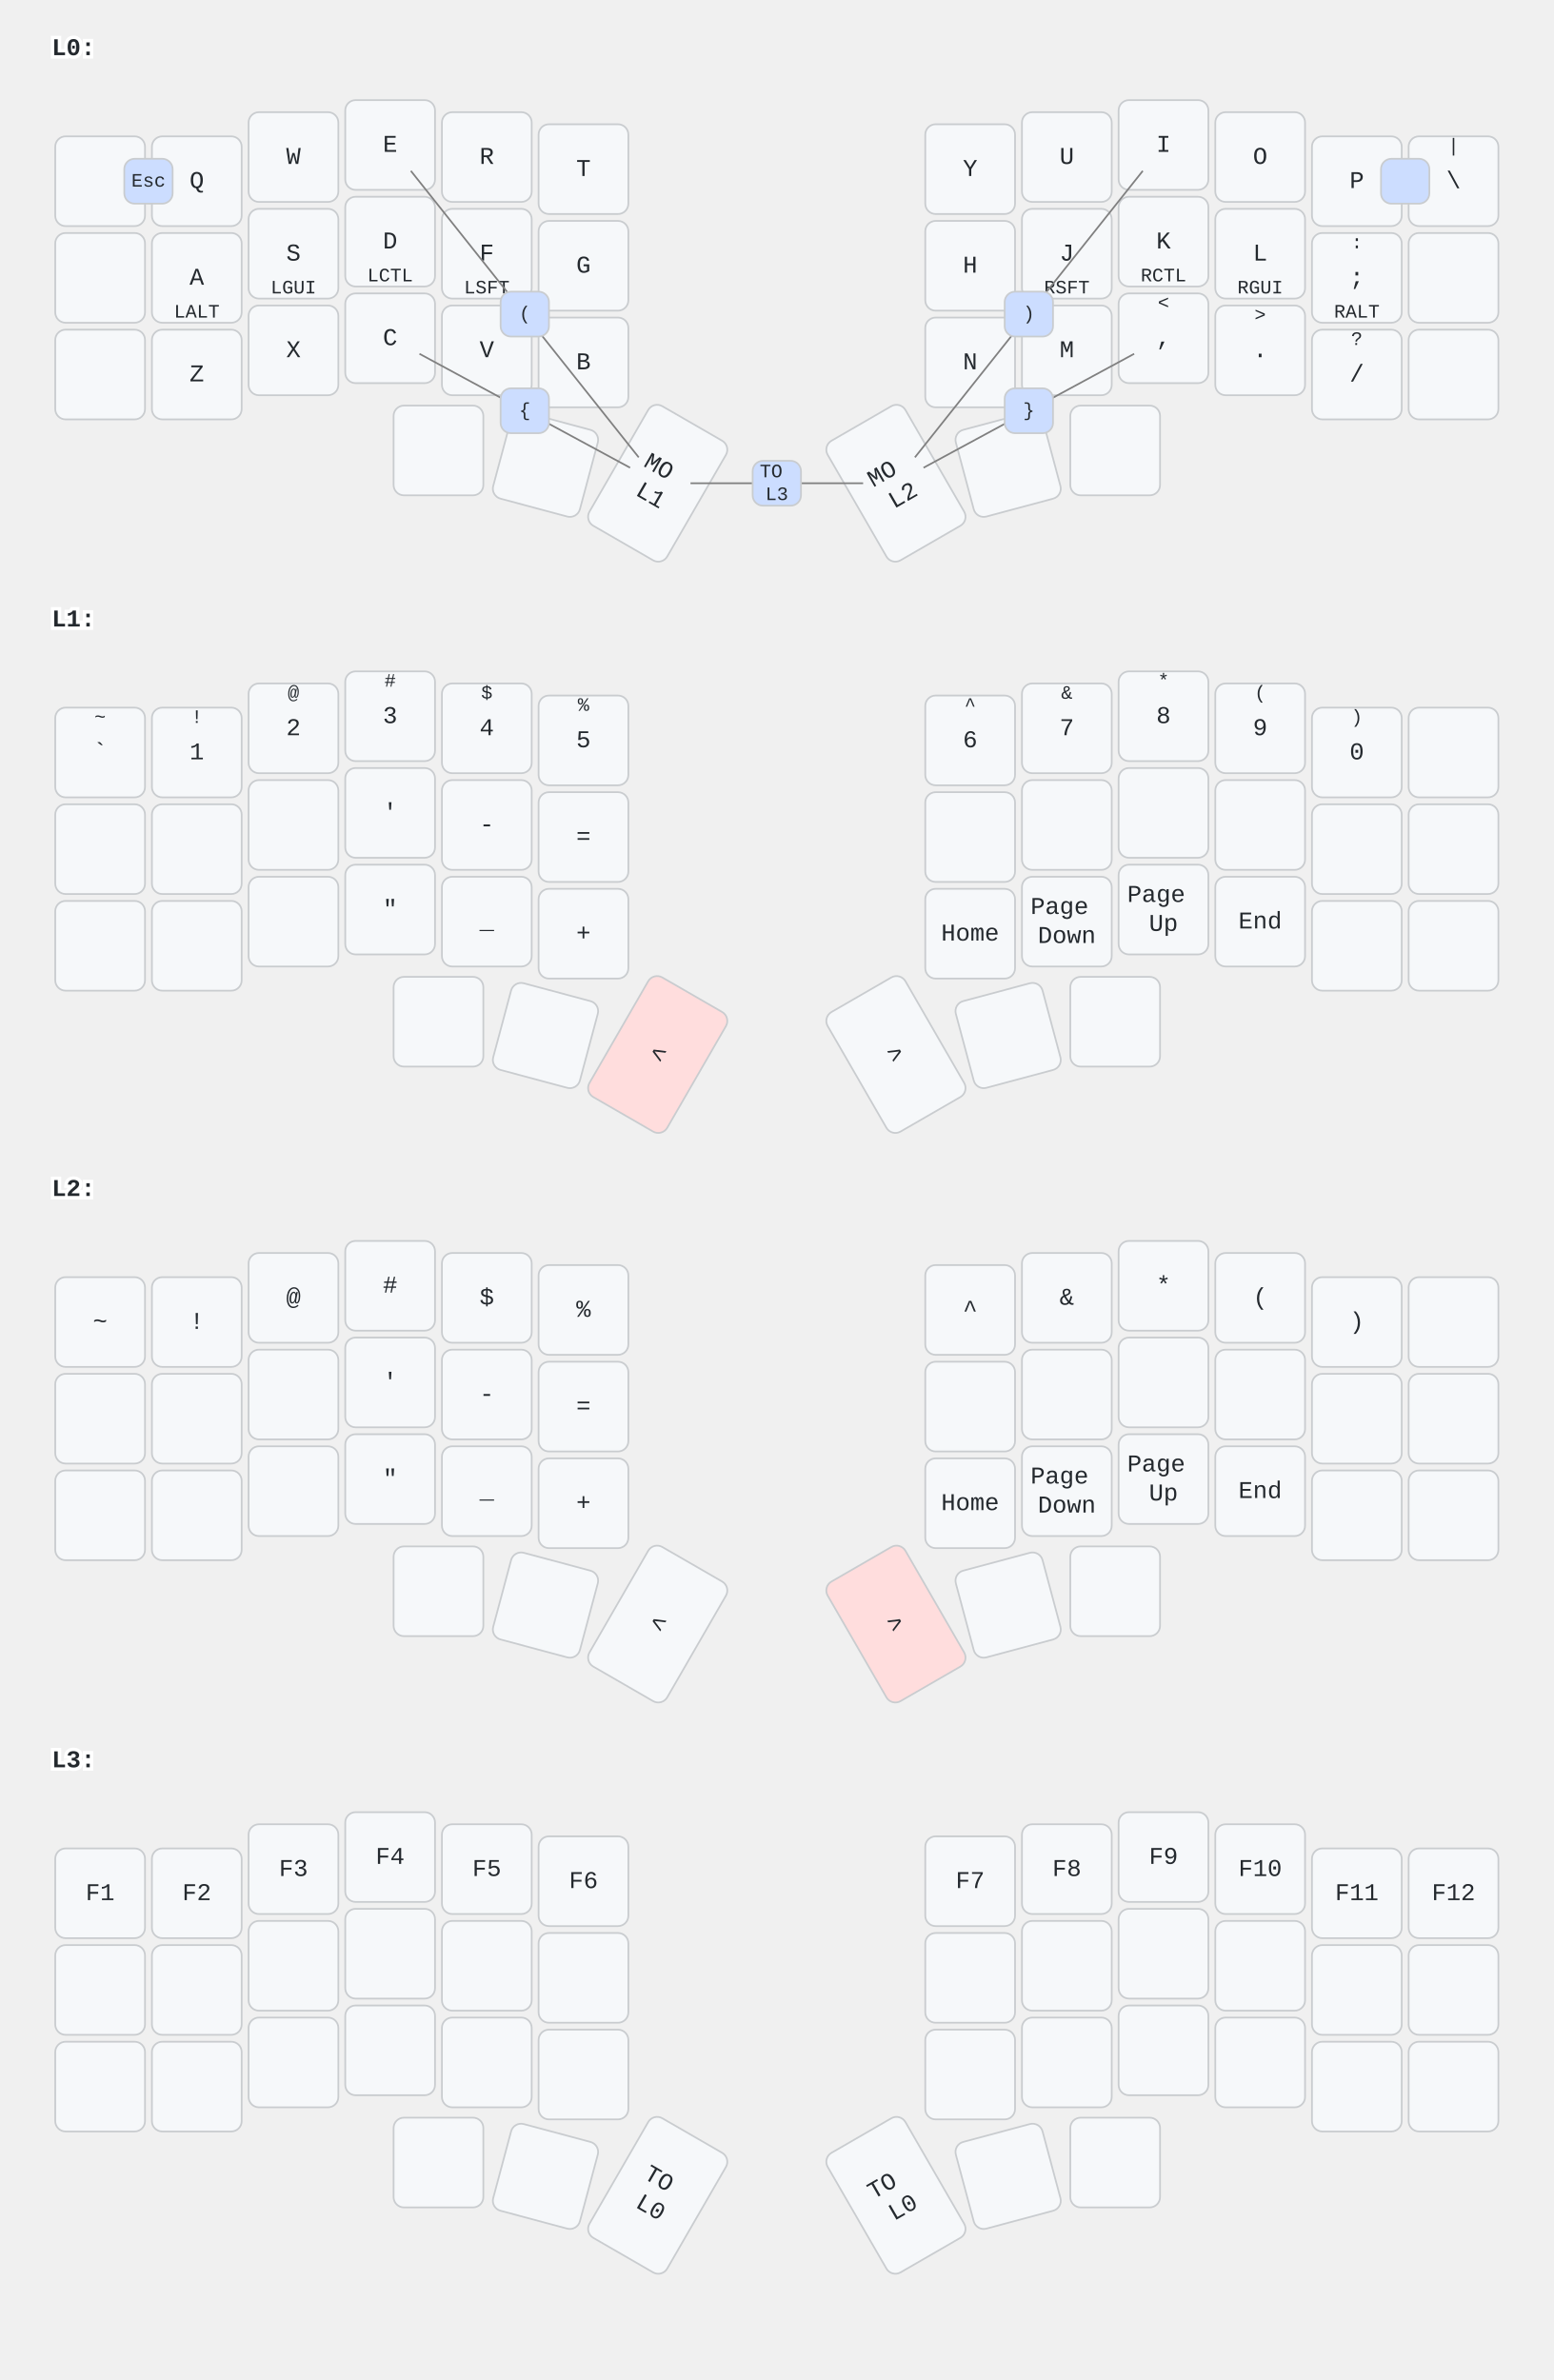
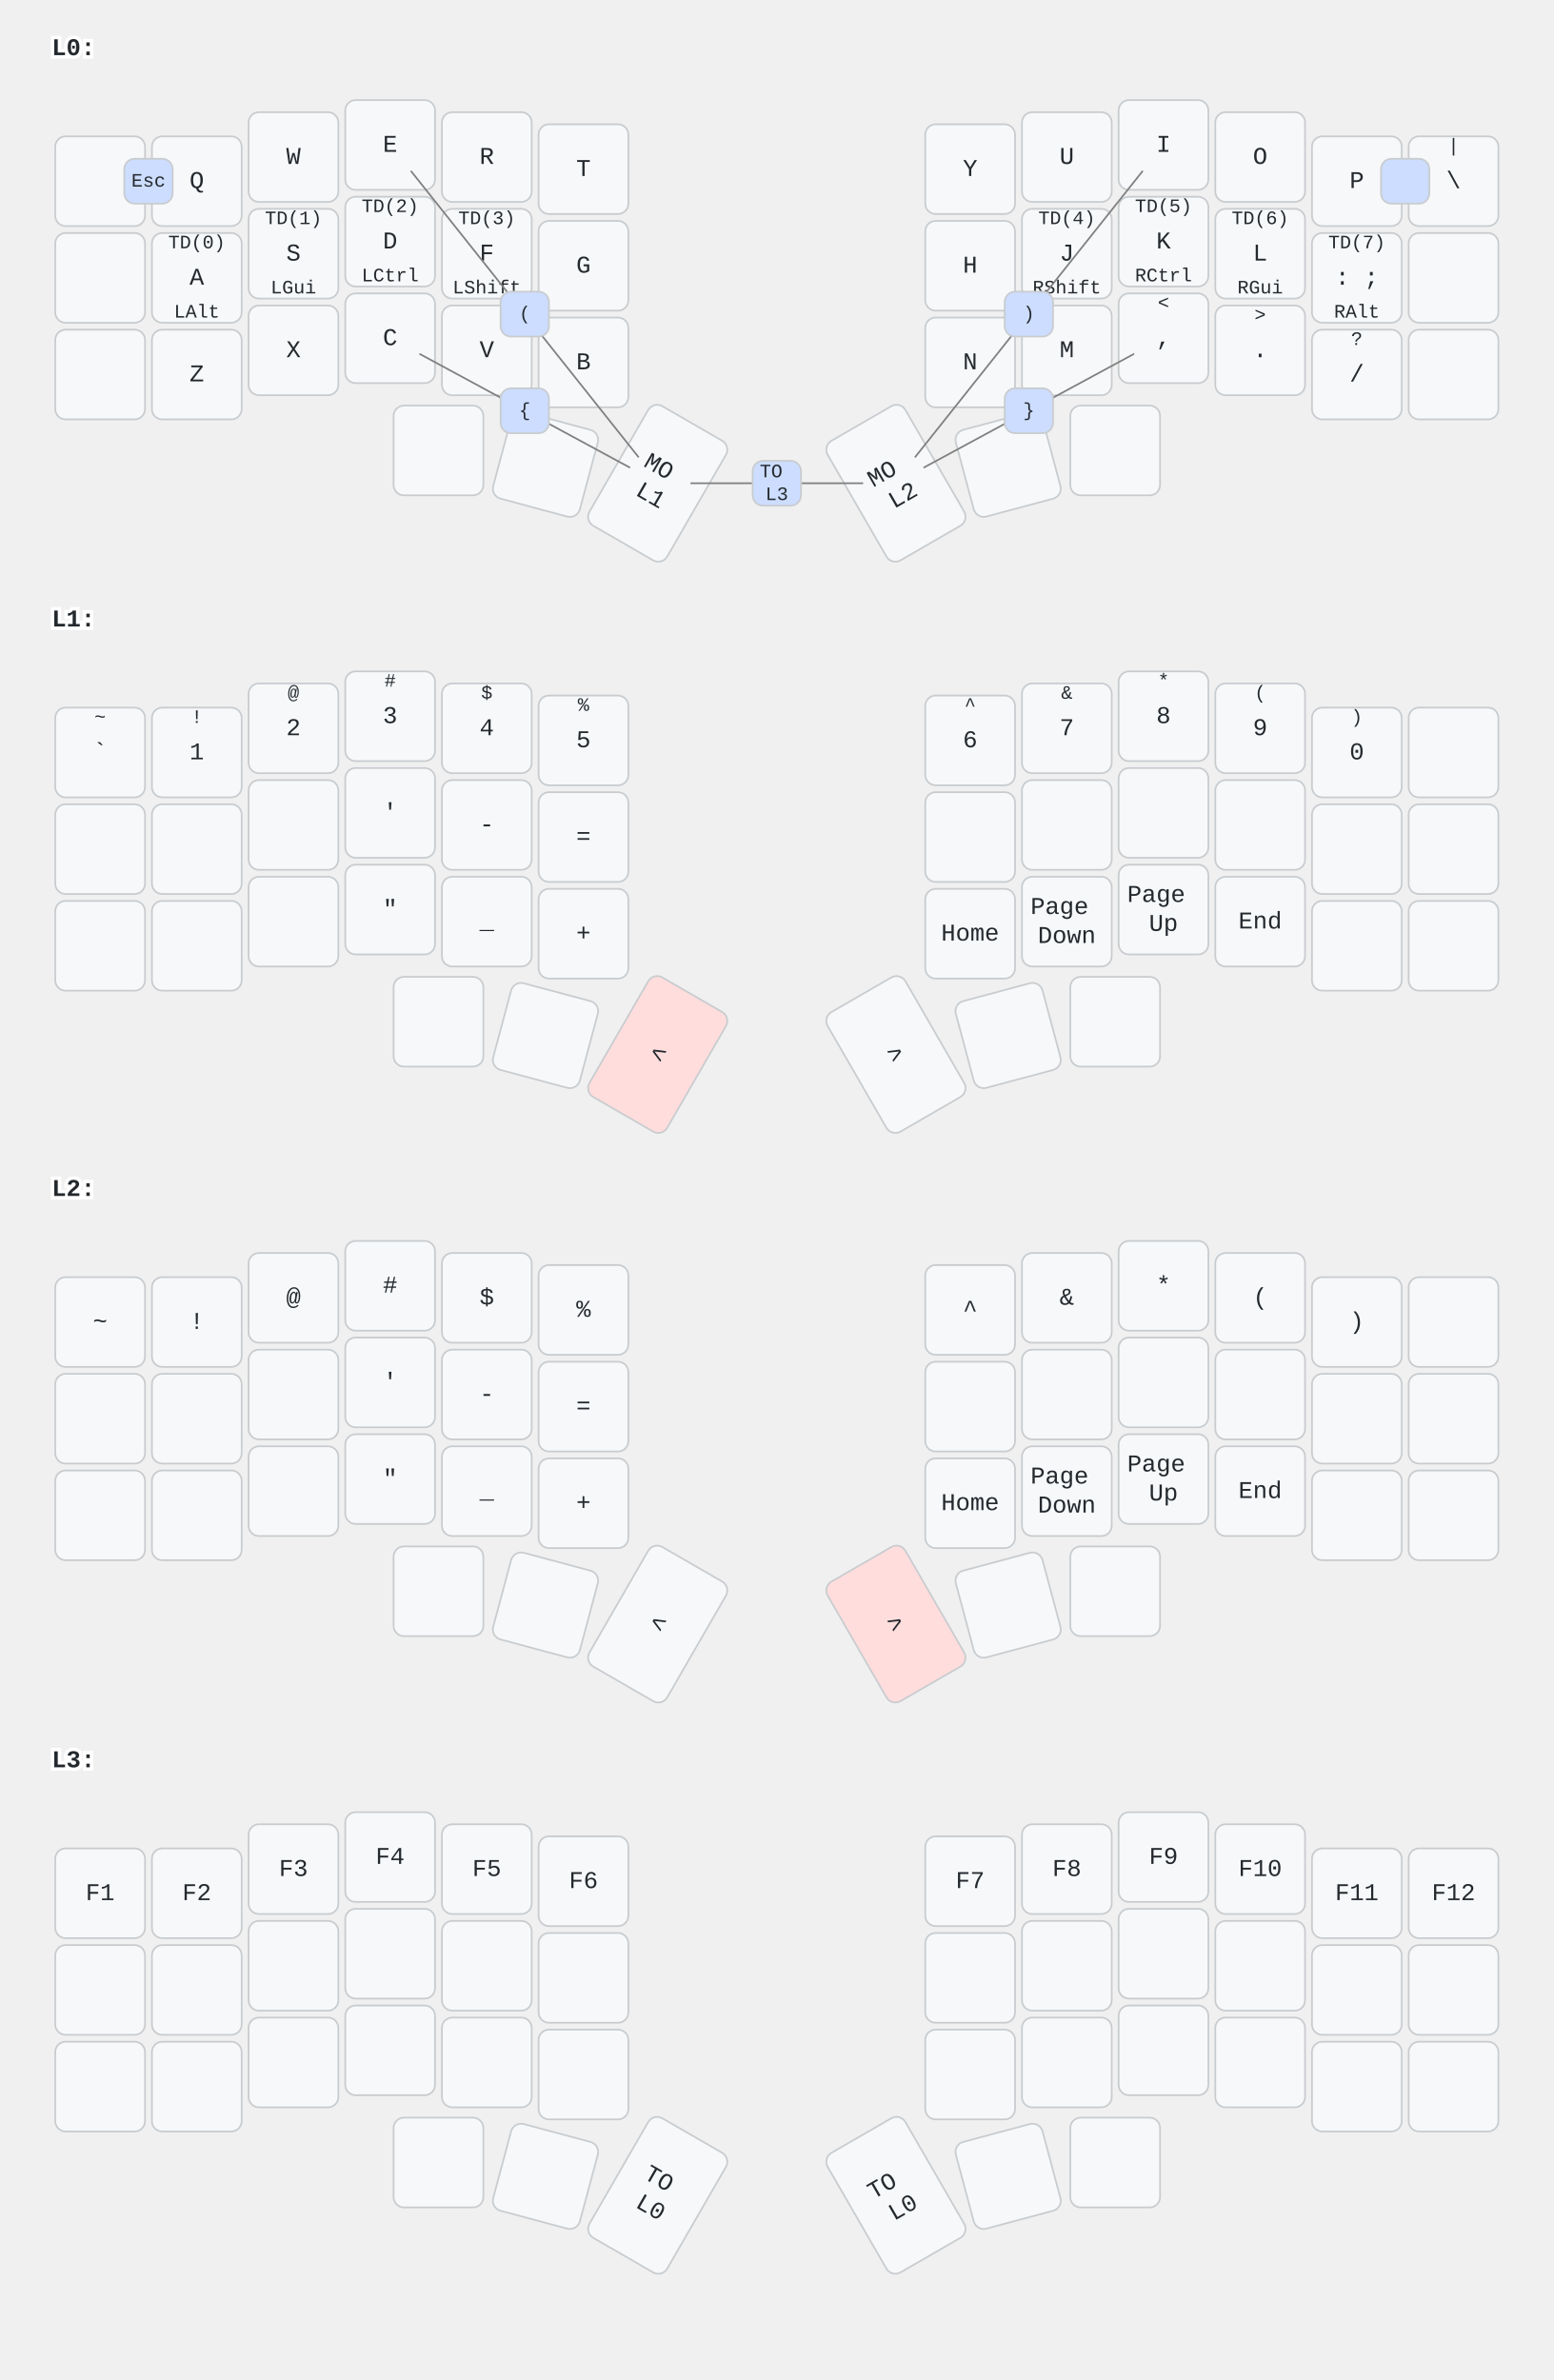
<svg xmlns="http://www.w3.org/2000/svg" xmlns:xlink="http://www.w3.org/1999/xlink" width="900" height="1379" viewBox="0 0 900 1379" class="keymap">
  <defs>/* start glyphs */
<svg id="mdi.apple-keyboard-command">
      <svg viewBox="0 0 24 24">
        <path d="M6,2A4,4 0 0,1 10,6V8H14V6A4,4 0 0,1 18,2A4,4 0 0,1 22,6A4,4 0 0,1 18,10H16V14H18A4,4 0 0,1 22,18A4,4 0 0,1 18,22A4,4 0 0,1 14,18V16H10V18A4,4 0 0,1 6,22A4,4 0 0,1 2,18A4,4 0 0,1 6,14H8V10H6A4,4 0 0,1 2,6A4,4 0 0,1 6,2M16,18A2,2 0 0,0 18,20A2,2 0 0,0 20,18A2,2 0 0,0 18,16H16V18M14,10H10V14H14V10M6,16A2,2 0 0,0 4,18A2,2 0 0,0 6,20A2,2 0 0,0 8,18V16H6M8,6A2,2 0 0,0 6,4A2,2 0 0,0 4,6A2,2 0 0,0 6,8H8V6M18,8A2,2 0 0,0 20,6A2,2 0 0,0 18,4A2,2 0 0,0 16,6V8H18Z" />
      </svg>
    </svg>
    <svg id="mdi.apple-keyboard-control">
      <svg viewBox="0 0 24 24">
        <path d="M19.78,11.78L18.36,13.19L12,6.83L5.64,13.19L4.22,11.78L12,4L19.78,11.78Z" />
      </svg>
    </svg>
    <svg id="mdi.apple-keyboard-option">
      <svg viewBox="0 0 24 24">
        <path d="M3,4H9.11L16.15,18H21V20H14.88L7.84,6H3V4M14,4H21V6H14V4Z" />
      </svg>
    </svg>
    <svg id="mdi.apple-keyboard-shift">
      <svg viewBox="0 0 24 24">
        <path d="M15,18V12H17.17L12,6.83L6.83,12H9V18H15M12,4L22,14H17V20H7V14H2L12,4Z" />
      </svg>
    </svg>
    <svg id="mdi.arrow-down">
      <svg viewBox="0 0 24 24">
        <path d="M11,4H13V16L18.5,10.5L19.92,11.92L12,19.84L4.08,11.92L5.5,10.5L11,16V4Z" />
      </svg>
    </svg>
    <svg id="mdi.arrow-left">
      <svg viewBox="0 0 24 24">
        <path d="M20,11V13H8L13.5,18.5L12.08,19.92L4.16,12L12.08,4.08L13.5,5.5L8,11H20Z" />
      </svg>
    </svg>
    <svg id="mdi.arrow-right">
      <svg viewBox="0 0 24 24">
        <path d="M4,11V13H16L10.5,18.5L11.92,19.92L19.84,12L11.92,4.08L10.5,5.5L16,11H4Z" />
      </svg>
    </svg>
    <svg id="mdi.arrow-up">
      <svg viewBox="0 0 24 24">
        <path d="M13,20H11V8L5.5,13.5L4.08,12.08L12,4.16L19.92,12.08L18.5,13.5L13,8V20Z" />
      </svg>
    </svg>
    <svg id="mdi.backspace-outline">
      <svg viewBox="0 0 24 24">
        <path d="M19,15.59L17.59,17L14,13.41L10.41,17L9,15.59L12.59,12L9,8.41L10.41,7L14,10.59L17.59,7L19,8.41L15.41,12L19,15.59M22,3A2,2 0 0,1 24,5V19A2,2 0 0,1 22,21H7C6.31,21 5.77,20.64 5.41,20.11L0,12L5.41,3.88C5.77,3.35 6.31,3 7,3H22M22,5H7L2.28,12L7,19H22V5Z" />
      </svg>
    </svg>
    <svg id="mdi.keyboard-return">
      <svg viewBox="0 0 24 24">
        <path d="M19,7V11H5.83L9.41,7.41L8,6L2,12L8,18L9.41,16.58L5.83,13H21V7H19Z" />
      </svg>
    </svg>
    <svg id="mdi.keyboard-space">
      <svg viewBox="0 0 24 24">
        <path d="M3 15H5V19H19V15H21V19C21 20.1 20.1 21 19 21H5C3.9 21 3 20.1 3 19V15Z" />
      </svg>
    </svg>
    <svg id="mdi.keyboard-tab">
      <svg viewBox="0 0 24 24">
        <path d="M20,18H22V6H20M11.59,7.41L15.17,11H1V13H15.17L11.59,16.58L13,18L19,12L13,6L11.59,7.41Z" />
      </svg>
    </svg>
  </defs>/* end glyphs */
<style>/* inherit to force styles through use tags */
svg path {
    fill: inherit;
}

/* font and background color specifications */
svg.keymap {
    font-family: SFMono-Regular,Consolas,Liberation Mono,Menlo,monospace;
    font-size: 14px;
    font-kerning: normal;
    text-rendering: optimizeLegibility;
    fill: #24292e;
}

/* default key styling */
rect.key {
    fill: #f6f8fa;
}

rect.key, rect.combo {
    stroke: #c9cccf;
    stroke-width: 1;
}

/* default key side styling, only used is draw_key_sides is set */
rect.side {
    filter: brightness(90%);
}

/* color accent for combo boxes */
rect.combo, rect.combo-separate {
    fill: #cdf;
}

/* color accent for held keys */
rect.held, rect.combo.held {
    fill: #fdd;
}

/* color accent for ghost (optional) keys */
rect.ghost, rect.combo.ghost {
    stroke-dasharray: 4, 4;
    stroke-width: 2;
}

text {
    text-anchor: middle;
    dominant-baseline: middle;
}

/* styling for layer labels */
text.label {
    font-weight: bold;
    text-anchor: start;
    stroke: white;
    stroke-width: 4;
    paint-order: stroke;
}

/* styling for optional footer */
text.footer {
    text-anchor: end;
    dominant-baseline: auto;
    stroke: white;
    stroke-width: 4;
    paint-order: stroke;
}

/* styling for combo tap, and key non-tap label text */
text.combo, text.hold, text.shifted, text.left, text.right {
    font-size: 11px;
}

text.hold {
    text-anchor: middle;
    dominant-baseline: auto;
}

text.shifted {
    text-anchor: middle;
    dominant-baseline: hanging;
}

text.left {
    text-anchor: start;
}

text.right {
    text-anchor: end;
}

text.layer-activator {
    text-decoration: underline;
}

/* styling for hold/shifted label text in combo box */
text.combo.hold, text.combo.shifted, text.combo.left, text.combo.right {
    font-size: 8px;
}

/* lighter symbol for transparent keys */
text.trans {
    fill: #7b7e81;
}

/* styling for combo dendrons */
path.combo {
    stroke-width: 1;
    stroke: gray;
    fill: none;
}

/* Start Tabler Icons Cleanup */
/* cannot use height/width with glyphs */
.icon-tabler &gt; path {
    fill: inherit;
    stroke: inherit;
    stroke-width: 2;
}
/* hide tabler's default box */
.icon-tabler &gt; path[stroke="none"][fill="none"] {
    visibility: hidden;
}
/* End Tabler Icons Cleanup */

@media (prefers-color-scheme: dark) {
svg.keymap { fill: #d1d6db; }
rect.key { fill: #3f4750; }
rect.key, rect.combo { stroke: #60666c; }
rect.combo, rect.combo-separate { fill: #1f3d7a; }
rect.held, rect.combo.held { fill: #854747; }
text.label, text.footer { stroke: black; }
text.trans { fill: #7e8184; }
path.combo { stroke: #7f7f7f; }

}
svg.keymap { background-color: #FFF; }</style>
  <g transform="translate(30, 0)" class="layer-L0">
    <text x="0" y="28" class="label" id="L0">L0:</text>
    <g transform="translate(0, 56)">
      <g transform="translate(28, 49)" class="key keypos-0">
        <rect rx="6" ry="6" x="-26" y="-26" width="52" height="52" class="key" />
        <use href="#mdi.keyboard-tab" xlink:href="#mdi.keyboard-tab" x="-10" y="-10" height="20" width="20.0" class="key tap glyph mdi.keyboard-tab" />
      </g>
      <g transform="translate(84, 49)" class="key keypos-1">
        <rect rx="6" ry="6" x="-26" y="-26" width="52" height="52" class="key" />
        <text x="0" y="0" class="key tap">Q</text>
      </g>
      <g transform="translate(140, 35)" class="key keypos-2">
        <rect rx="6" ry="6" x="-26" y="-26" width="52" height="52" class="key" />
        <text x="0" y="0" class="key tap">W</text>
      </g>
      <g transform="translate(196, 28)" class="key keypos-3">
        <rect rx="6" ry="6" x="-26" y="-26" width="52" height="52" class="key" />
        <text x="0" y="0" class="key tap">E</text>
      </g>
      <g transform="translate(252, 35)" class="key keypos-4">
        <rect rx="6" ry="6" x="-26" y="-26" width="52" height="52" class="key" />
        <text x="0" y="0" class="key tap">R</text>
      </g>
      <g transform="translate(308, 42)" class="key keypos-5">
        <rect rx="6" ry="6" x="-26" y="-26" width="52" height="52" class="key" />
        <text x="0" y="0" class="key tap">T</text>
      </g>
      <g transform="translate(532, 42)" class="key keypos-6">
        <rect rx="6" ry="6" x="-26" y="-26" width="52" height="52" class="key" />
        <text x="0" y="0" class="key tap">Y</text>
      </g>
      <g transform="translate(588, 35)" class="key keypos-7">
        <rect rx="6" ry="6" x="-26" y="-26" width="52" height="52" class="key" />
        <text x="0" y="0" class="key tap">U</text>
      </g>
      <g transform="translate(644, 28)" class="key keypos-8">
        <rect rx="6" ry="6" x="-26" y="-26" width="52" height="52" class="key" />
        <text x="0" y="0" class="key tap">I</text>
      </g>
      <g transform="translate(700, 35)" class="key keypos-9">
        <rect rx="6" ry="6" x="-26" y="-26" width="52" height="52" class="key" />
        <text x="0" y="0" class="key tap">O</text>
      </g>
      <g transform="translate(756, 49)" class="key keypos-10">
        <rect rx="6" ry="6" x="-26" y="-26" width="52" height="52" class="key" />
        <text x="0" y="0" class="key tap">P</text>
      </g>
      <g transform="translate(812, 49)" class="key keypos-11">
        <rect rx="6" ry="6" x="-26" y="-26" width="52" height="52" class="key" />
        <text x="0" y="0" class="key tap">\</text>
        <text x="0" y="-23" class="key shifted">|</text>
      </g>
      <g transform="translate(28, 105)" class="key keypos-12">
        <rect rx="6" ry="6" x="-26" y="-26" width="52" height="52" class="key" />
        <use href="#mdi.apple-keyboard-control" xlink:href="#mdi.apple-keyboard-control" x="-10" y="-10" height="20" width="20.0" class="key tap glyph mdi.apple-keyboard-control" />
      </g>
      <g transform="translate(84, 105)" class="key keypos-13">
        <rect rx="6" ry="6" x="-26" y="-26" width="52" height="52" class="key" />
        <text x="0" y="0" class="key tap">A</text>
-         <text x="0" y="23" class="key hold">LALT</text>
+         <text x="0" y="23" class="key hold">LAlt</text>
+         <text x="0" y="-23" class="key shifted">TD(0)</text>
      </g>
      <g transform="translate(140, 91)" class="key keypos-14">
        <rect rx="6" ry="6" x="-26" y="-26" width="52" height="52" class="key" />
        <text x="0" y="0" class="key tap">S</text>
-         <text x="0" y="23" class="key hold">LGUI</text>
+         <text x="0" y="23" class="key hold">LGui</text>
+         <text x="0" y="-23" class="key shifted">TD(1)</text>
      </g>
      <g transform="translate(196, 84)" class="key keypos-15">
        <rect rx="6" ry="6" x="-26" y="-26" width="52" height="52" class="key" />
        <text x="0" y="0" class="key tap">D</text>
-         <text x="0" y="23" class="key hold">LCTL</text>
+         <text x="0" y="23" class="key hold">LCtrl</text>
+         <text x="0" y="-23" class="key shifted">TD(2)</text>
      </g>
      <g transform="translate(252, 91)" class="key keypos-16">
        <rect rx="6" ry="6" x="-26" y="-26" width="52" height="52" class="key" />
        <text x="0" y="0" class="key tap">F</text>
-         <text x="0" y="23" class="key hold">LSFT</text>
+         <text x="0" y="23" class="key hold">LShift</text>
+         <text x="0" y="-23" class="key shifted">TD(3)</text>
      </g>
      <g transform="translate(308, 98)" class="key keypos-17">
        <rect rx="6" ry="6" x="-26" y="-26" width="52" height="52" class="key" />
        <text x="0" y="0" class="key tap">G</text>
      </g>
      <g transform="translate(532, 98)" class="key keypos-18">
        <rect rx="6" ry="6" x="-26" y="-26" width="52" height="52" class="key" />
        <text x="0" y="0" class="key tap">H</text>
      </g>
      <g transform="translate(588, 91)" class="key keypos-19">
        <rect rx="6" ry="6" x="-26" y="-26" width="52" height="52" class="key" />
        <text x="0" y="0" class="key tap">J</text>
-         <text x="0" y="23" class="key hold">RSFT</text>
+         <text x="0" y="23" class="key hold">RShift</text>
+         <text x="0" y="-23" class="key shifted">TD(4)</text>
      </g>
      <g transform="translate(644, 84)" class="key keypos-20">
        <rect rx="6" ry="6" x="-26" y="-26" width="52" height="52" class="key" />
        <text x="0" y="0" class="key tap">K</text>
-         <text x="0" y="23" class="key hold">RCTL</text>
+         <text x="0" y="23" class="key hold">RCtrl</text>
+         <text x="0" y="-23" class="key shifted">TD(5)</text>
      </g>
      <g transform="translate(700, 91)" class="key keypos-21">
        <rect rx="6" ry="6" x="-26" y="-26" width="52" height="52" class="key" />
        <text x="0" y="0" class="key tap">L</text>
-         <text x="0" y="23" class="key hold">RGUI</text>
+         <text x="0" y="23" class="key hold">RGui</text>
+         <text x="0" y="-23" class="key shifted">TD(6)</text>
      </g>
      <g transform="translate(756, 105)" class="key keypos-22">
        <rect rx="6" ry="6" x="-26" y="-26" width="52" height="52" class="key" />
-         <text x="0" y="0" class="key tap">;</text>
-         <text x="0" y="23" class="key hold">RALT</text>
-         <text x="0" y="-23" class="key shifted">:</text>
+         <text x="0" y="0" class="key tap">: ;</text>
+         <text x="0" y="23" class="key hold">RAlt</text>
+         <text x="0" y="-23" class="key shifted">TD(7)</text>
      </g>
      <g transform="translate(812, 105)" class="key keypos-23">
        <rect rx="6" ry="6" x="-26" y="-26" width="52" height="52" class="key" />
        <use href="#mdi.keyboard-return" xlink:href="#mdi.keyboard-return" x="-10" y="-10" height="20" width="20.0" class="key tap glyph mdi.keyboard-return" />
      </g>
      <g transform="translate(28, 161)" class="key keypos-24">
        <rect rx="6" ry="6" x="-26" y="-26" width="52" height="52" class="key" />
        <use href="#mdi.apple-keyboard-shift" xlink:href="#mdi.apple-keyboard-shift" x="-10" y="-10" height="20" width="20.0" class="key tap glyph mdi.apple-keyboard-shift" />
      </g>
      <g transform="translate(84, 161)" class="key keypos-25">
        <rect rx="6" ry="6" x="-26" y="-26" width="52" height="52" class="key" />
        <text x="0" y="0" class="key tap">Z</text>
      </g>
      <g transform="translate(140, 147)" class="key keypos-26">
        <rect rx="6" ry="6" x="-26" y="-26" width="52" height="52" class="key" />
        <text x="0" y="0" class="key tap">X</text>
      </g>
      <g transform="translate(196, 140)" class="key keypos-27">
        <rect rx="6" ry="6" x="-26" y="-26" width="52" height="52" class="key" />
        <text x="0" y="0" class="key tap">C</text>
      </g>
      <g transform="translate(252, 147)" class="key keypos-28">
        <rect rx="6" ry="6" x="-26" y="-26" width="52" height="52" class="key" />
        <text x="0" y="0" class="key tap">V</text>
      </g>
      <g transform="translate(308, 154)" class="key keypos-29">
        <rect rx="6" ry="6" x="-26" y="-26" width="52" height="52" class="key" />
        <text x="0" y="0" class="key tap">B</text>
      </g>
      <g transform="translate(532, 154)" class="key keypos-30">
        <rect rx="6" ry="6" x="-26" y="-26" width="52" height="52" class="key" />
        <text x="0" y="0" class="key tap">N</text>
      </g>
      <g transform="translate(588, 147)" class="key keypos-31">
        <rect rx="6" ry="6" x="-26" y="-26" width="52" height="52" class="key" />
        <text x="0" y="0" class="key tap">M</text>
      </g>
      <g transform="translate(644, 140)" class="key keypos-32">
        <rect rx="6" ry="6" x="-26" y="-26" width="52" height="52" class="key" />
        <text x="0" y="0" class="key tap">,</text>
        <text x="0" y="-23" class="key shifted">&lt;</text>
      </g>
      <g transform="translate(700, 147)" class="key keypos-33">
        <rect rx="6" ry="6" x="-26" y="-26" width="52" height="52" class="key" />
        <text x="0" y="0" class="key tap">.</text>
        <text x="0" y="-23" class="key shifted">&gt;</text>
      </g>
      <g transform="translate(756, 161)" class="key keypos-34">
        <rect rx="6" ry="6" x="-26" y="-26" width="52" height="52" class="key" />
        <text x="0" y="0" class="key tap">/</text>
        <text x="0" y="-23" class="key shifted">?</text>
      </g>
      <g transform="translate(812, 161)" class="key keypos-35">
        <rect rx="6" ry="6" x="-26" y="-26" width="52" height="52" class="key" />
        <use href="#mdi.apple-keyboard-shift" xlink:href="#mdi.apple-keyboard-shift" x="-10" y="-10" height="20" width="20.0" class="key tap glyph mdi.apple-keyboard-shift" />
      </g>
      <g transform="translate(224, 205)" class="key keypos-36">
        <rect rx="6" ry="6" x="-26" y="-26" width="52" height="52" class="key" />
        <use href="#mdi.apple-keyboard-command" xlink:href="#mdi.apple-keyboard-command" x="-10" y="-10" height="20" width="20.0" class="key tap glyph mdi.apple-keyboard-command" />
      </g>
      <g transform="translate(286, 213) rotate(15.0)" class="key keypos-37">
        <rect rx="6" ry="6" x="-26" y="-26" width="52" height="52" class="key" />
        <use href="#mdi.keyboard-space" xlink:href="#mdi.keyboard-space" x="-10" y="-10" height="20" width="20.0" class="key tap glyph mdi.keyboard-space" />
      </g>
      <g transform="translate(351, 224) rotate(30.0)" class="key keypos-38">
        <rect rx="6" ry="6" x="-26" y="-40" width="52" height="80" class="key" />
        <text x="0" y="0" class="key tap">
          <tspan x="0" dy="-0.6em">MO</tspan>
          <tspan x="0" dy="1.2em">L1</tspan>
        </text>
      </g>
      <g transform="translate(489, 224) rotate(-30.0)" class="key keypos-39">
        <rect rx="6" ry="6" x="-26" y="-40" width="52" height="80" class="key" />
        <text x="0" y="0" class="key tap">
          <tspan x="0" dy="-0.6em">MO</tspan>
          <tspan x="0" dy="1.2em">L2</tspan>
        </text>
      </g>
      <g transform="translate(554, 213) rotate(-15.0)" class="key keypos-40">
        <rect rx="6" ry="6" x="-26" y="-26" width="52" height="52" class="key" />
        <use href="#mdi.apple-keyboard-option" xlink:href="#mdi.apple-keyboard-option" x="-10" y="-10" height="20" width="20.0" class="key tap glyph mdi.apple-keyboard-option" />
      </g>
      <g transform="translate(616, 205)" class="key keypos-41">
        <rect rx="6" ry="6" x="-26" y="-26" width="52" height="52" class="key" />
        <use href="#mdi.apple-keyboard-command" xlink:href="#mdi.apple-keyboard-command" x="-10" y="-10" height="20" width="20.0" class="key tap glyph mdi.apple-keyboard-command" />
      </g>
      <g class="combo combopos-0">
        <rect rx="6" ry="6" x="42" y="36" width="28" height="26" class="combo" />
        <text x="56" y="49" class="combo tap">Esc</text>
      </g>
      <g class="combo combopos-1">
        <path d="M274,126 l-66,-83" class="combo" />
        <path d="M274,126 l66,83" class="combo" />
        <rect rx="6" ry="6" x="260" y="113" width="28" height="26" class="combo" />
        <text x="274" y="126" class="combo tap">(</text>
      </g>
      <g class="combo combopos-2">
        <path d="M274,182 l-61,-33" class="combo" />
        <path d="M274,182 l61,33" class="combo" />
        <rect rx="6" ry="6" x="260" y="169" width="28" height="26" class="combo" />
        <text x="274" y="182" class="combo tap">{</text>
      </g>
      <g class="combo combopos-3">
        <path d="M566,126 l66,-83" class="combo" />
        <path d="M566,126 l-66,83" class="combo" />
        <rect rx="6" ry="6" x="552" y="113" width="28" height="26" class="combo" />
        <text x="566" y="126" class="combo tap">)</text>
      </g>
      <g class="combo combopos-4">
        <path d="M566,182 l61,-33" class="combo" />
        <path d="M566,182 l-61,33" class="combo" />
        <rect rx="6" ry="6" x="552" y="169" width="28" height="26" class="combo" />
        <text x="566" y="182" class="combo tap">}</text>
      </g>
      <g class="combo combopos-5">
        <rect rx="6" ry="6" x="770" y="36" width="28" height="26" class="combo" />
        <use href="#mdi.backspace-outline" xlink:href="#mdi.backspace-outline" x="774" y="39" height="20" width="20.0" class="combo tap glyph mdi.backspace-outline" />
      </g>
      <g class="combo combopos-6">
        <path d="M420,224 l-50,0" class="combo" />
        <path d="M420,224 l50,0" class="combo" />
        <rect rx="6" ry="6" x="406" y="211" width="28" height="26" class="combo" />
        <text x="420" y="224" class="combo tap">
          <tspan x="420" dy="-0.6em">TO</tspan>
          <tspan x="420" dy="1.2em">L3</tspan>
        </text>
      </g>
    </g>
  </g>
  <g transform="translate(30, 331)" class="layer-L1">
    <text x="0" y="28" class="label" id="L1">L1:</text>
    <g transform="translate(0, 56)">
      <g transform="translate(28, 49)" class="key keypos-0">
        <rect rx="6" ry="6" x="-26" y="-26" width="52" height="52" class="key" />
        <text x="0" y="0" class="key tap">`</text>
        <text x="0" y="-23" class="key shifted">~</text>
      </g>
      <g transform="translate(84, 49)" class="key keypos-1">
        <rect rx="6" ry="6" x="-26" y="-26" width="52" height="52" class="key" />
        <text x="0" y="0" class="key tap">1</text>
        <text x="0" y="-23" class="key shifted">!</text>
      </g>
      <g transform="translate(140, 35)" class="key keypos-2">
        <rect rx="6" ry="6" x="-26" y="-26" width="52" height="52" class="key" />
        <text x="0" y="0" class="key tap">2</text>
        <text x="0" y="-23" class="key shifted">@</text>
      </g>
      <g transform="translate(196, 28)" class="key keypos-3">
        <rect rx="6" ry="6" x="-26" y="-26" width="52" height="52" class="key" />
        <text x="0" y="0" class="key tap">3</text>
        <text x="0" y="-23" class="key shifted">#</text>
      </g>
      <g transform="translate(252, 35)" class="key keypos-4">
        <rect rx="6" ry="6" x="-26" y="-26" width="52" height="52" class="key" />
        <text x="0" y="0" class="key tap">4</text>
        <text x="0" y="-23" class="key shifted">$</text>
      </g>
      <g transform="translate(308, 42)" class="key keypos-5">
        <rect rx="6" ry="6" x="-26" y="-26" width="52" height="52" class="key" />
        <text x="0" y="0" class="key tap">5</text>
        <text x="0" y="-23" class="key shifted">%</text>
      </g>
      <g transform="translate(532, 42)" class="key keypos-6">
        <rect rx="6" ry="6" x="-26" y="-26" width="52" height="52" class="key" />
        <text x="0" y="0" class="key tap">6</text>
        <text x="0" y="-23" class="key shifted">^</text>
      </g>
      <g transform="translate(588, 35)" class="key keypos-7">
        <rect rx="6" ry="6" x="-26" y="-26" width="52" height="52" class="key" />
        <text x="0" y="0" class="key tap">7</text>
        <text x="0" y="-23" class="key shifted">&amp;</text>
      </g>
      <g transform="translate(644, 28)" class="key keypos-8">
        <rect rx="6" ry="6" x="-26" y="-26" width="52" height="52" class="key" />
        <text x="0" y="0" class="key tap">8</text>
        <text x="0" y="-23" class="key shifted">*</text>
      </g>
      <g transform="translate(700, 35)" class="key keypos-9">
        <rect rx="6" ry="6" x="-26" y="-26" width="52" height="52" class="key" />
        <text x="0" y="0" class="key tap">9</text>
        <text x="0" y="-23" class="key shifted">(</text>
      </g>
      <g transform="translate(756, 49)" class="key keypos-10">
        <rect rx="6" ry="6" x="-26" y="-26" width="52" height="52" class="key" />
        <text x="0" y="0" class="key tap">0</text>
        <text x="0" y="-23" class="key shifted">)</text>
      </g>
      <g transform="translate(812, 49)" class="key keypos-11">
        <rect rx="6" ry="6" x="-26" y="-26" width="52" height="52" class="key" />
      </g>
      <g transform="translate(28, 105)" class="key keypos-12">
        <rect rx="6" ry="6" x="-26" y="-26" width="52" height="52" class="key" />
        <use href="#mdi.apple-keyboard-control" xlink:href="#mdi.apple-keyboard-control" x="-10" y="-10" height="20" width="20.0" class="key tap glyph mdi.apple-keyboard-control" />
      </g>
      <g transform="translate(84, 105)" class="key keypos-13">
        <rect rx="6" ry="6" x="-26" y="-26" width="52" height="52" class="key" />
      </g>
      <g transform="translate(140, 91)" class="key keypos-14">
        <rect rx="6" ry="6" x="-26" y="-26" width="52" height="52" class="key" />
      </g>
      <g transform="translate(196, 84)" class="key keypos-15">
        <rect rx="6" ry="6" x="-26" y="-26" width="52" height="52" class="key" />
        <text x="0" y="0" class="key tap">'</text>
      </g>
      <g transform="translate(252, 91)" class="key keypos-16">
        <rect rx="6" ry="6" x="-26" y="-26" width="52" height="52" class="key" />
        <text x="0" y="0" class="key tap">-</text>
      </g>
      <g transform="translate(308, 98)" class="key keypos-17">
        <rect rx="6" ry="6" x="-26" y="-26" width="52" height="52" class="key" />
        <text x="0" y="0" class="key tap">=</text>
      </g>
      <g transform="translate(532, 98)" class="key keypos-18">
        <rect rx="6" ry="6" x="-26" y="-26" width="52" height="52" class="key" />
        <use href="#mdi.arrow-left" xlink:href="#mdi.arrow-left" x="-10" y="-10" height="20" width="20.0" class="key tap glyph mdi.arrow-left" />
      </g>
      <g transform="translate(588, 91)" class="key keypos-19">
        <rect rx="6" ry="6" x="-26" y="-26" width="52" height="52" class="key" />
        <use href="#mdi.arrow-down" xlink:href="#mdi.arrow-down" x="-10" y="-10" height="20" width="20.0" class="key tap glyph mdi.arrow-down" />
      </g>
      <g transform="translate(644, 84)" class="key keypos-20">
        <rect rx="6" ry="6" x="-26" y="-26" width="52" height="52" class="key" />
        <use href="#mdi.arrow-up" xlink:href="#mdi.arrow-up" x="-10" y="-10" height="20" width="20.0" class="key tap glyph mdi.arrow-up" />
      </g>
      <g transform="translate(700, 91)" class="key keypos-21">
        <rect rx="6" ry="6" x="-26" y="-26" width="52" height="52" class="key" />
        <use href="#mdi.arrow-right" xlink:href="#mdi.arrow-right" x="-10" y="-10" height="20" width="20.0" class="key tap glyph mdi.arrow-right" />
      </g>
      <g transform="translate(756, 105)" class="key keypos-22">
        <rect rx="6" ry="6" x="-26" y="-26" width="52" height="52" class="key" />
      </g>
      <g transform="translate(812, 105)" class="key keypos-23">
        <rect rx="6" ry="6" x="-26" y="-26" width="52" height="52" class="key" />
        <use href="#mdi.keyboard-return" xlink:href="#mdi.keyboard-return" x="-10" y="-10" height="20" width="20.0" class="key tap glyph mdi.keyboard-return" />
      </g>
      <g transform="translate(28, 161)" class="key keypos-24">
        <rect rx="6" ry="6" x="-26" y="-26" width="52" height="52" class="key" />
        <use href="#mdi.apple-keyboard-shift" xlink:href="#mdi.apple-keyboard-shift" x="-10" y="-10" height="20" width="20.0" class="key tap glyph mdi.apple-keyboard-shift" />
      </g>
      <g transform="translate(84, 161)" class="key keypos-25">
        <rect rx="6" ry="6" x="-26" y="-26" width="52" height="52" class="key" />
      </g>
      <g transform="translate(140, 147)" class="key keypos-26">
        <rect rx="6" ry="6" x="-26" y="-26" width="52" height="52" class="key" />
      </g>
      <g transform="translate(196, 140)" class="key keypos-27">
        <rect rx="6" ry="6" x="-26" y="-26" width="52" height="52" class="key" />
        <text x="0" y="0" class="key tap">"</text>
      </g>
      <g transform="translate(252, 147)" class="key keypos-28">
        <rect rx="6" ry="6" x="-26" y="-26" width="52" height="52" class="key" />
        <text x="0" y="0" class="key tap">_</text>
      </g>
      <g transform="translate(308, 154)" class="key keypos-29">
        <rect rx="6" ry="6" x="-26" y="-26" width="52" height="52" class="key" />
        <text x="0" y="0" class="key tap">+</text>
      </g>
      <g transform="translate(532, 154)" class="key keypos-30">
        <rect rx="6" ry="6" x="-26" y="-26" width="52" height="52" class="key" />
        <text x="0" y="0" class="key tap">Home</text>
      </g>
      <g transform="translate(588, 147)" class="key keypos-31">
        <rect rx="6" ry="6" x="-26" y="-26" width="52" height="52" class="key" />
        <text x="0" y="0" class="key tap">
          <tspan x="0" dy="-0.6em">Page</tspan>
          <tspan x="0" dy="1.2em">Down</tspan>
        </text>
      </g>
      <g transform="translate(644, 140)" class="key keypos-32">
        <rect rx="6" ry="6" x="-26" y="-26" width="52" height="52" class="key" />
        <text x="0" y="0" class="key tap">
          <tspan x="0" dy="-0.6em">Page</tspan>
          <tspan x="0" dy="1.2em">Up</tspan>
        </text>
      </g>
      <g transform="translate(700, 147)" class="key keypos-33">
        <rect rx="6" ry="6" x="-26" y="-26" width="52" height="52" class="key" />
        <text x="0" y="0" class="key tap">End</text>
      </g>
      <g transform="translate(756, 161)" class="key keypos-34">
        <rect rx="6" ry="6" x="-26" y="-26" width="52" height="52" class="key" />
      </g>
      <g transform="translate(812, 161)" class="key keypos-35">
        <rect rx="6" ry="6" x="-26" y="-26" width="52" height="52" class="key" />
        <use href="#mdi.apple-keyboard-shift" xlink:href="#mdi.apple-keyboard-shift" x="-10" y="-10" height="20" width="20.0" class="key tap glyph mdi.apple-keyboard-shift" />
      </g>
      <g transform="translate(224, 205)" class="key keypos-36">
        <rect rx="6" ry="6" x="-26" y="-26" width="52" height="52" class="key" />
        <use href="#mdi.apple-keyboard-command" xlink:href="#mdi.apple-keyboard-command" x="-10" y="-10" height="20" width="20.0" class="key tap glyph mdi.apple-keyboard-command" />
      </g>
      <g transform="translate(286, 213) rotate(15.0)" class="key keypos-37">
        <rect rx="6" ry="6" x="-26" y="-26" width="52" height="52" class="key" />
        <use href="#mdi.keyboard-space" xlink:href="#mdi.keyboard-space" x="-10" y="-10" height="20" width="20.0" class="key tap glyph mdi.keyboard-space" />
      </g>
      <g transform="translate(351, 224) rotate(30.0)" class="key held keypos-38">
        <rect rx="6" ry="6" x="-26" y="-40" width="52" height="80" class="key held" />
        <text x="0" y="0" class="key held tap">&lt;</text>
      </g>
      <g transform="translate(489, 224) rotate(-30.0)" class="key keypos-39">
        <rect rx="6" ry="6" x="-26" y="-40" width="52" height="80" class="key" />
        <text x="0" y="0" class="key tap">&gt;</text>
      </g>
      <g transform="translate(554, 213) rotate(-15.0)" class="key keypos-40">
        <rect rx="6" ry="6" x="-26" y="-26" width="52" height="52" class="key" />
        <use href="#mdi.apple-keyboard-option" xlink:href="#mdi.apple-keyboard-option" x="-10" y="-10" height="20" width="20.0" class="key tap glyph mdi.apple-keyboard-option" />
      </g>
      <g transform="translate(616, 205)" class="key keypos-41">
        <rect rx="6" ry="6" x="-26" y="-26" width="52" height="52" class="key" />
        <use href="#mdi.apple-keyboard-command" xlink:href="#mdi.apple-keyboard-command" x="-10" y="-10" height="20" width="20.0" class="key tap glyph mdi.apple-keyboard-command" />
      </g>
    </g>
  </g>
  <g transform="translate(30, 661)" class="layer-L2">
    <text x="0" y="28" class="label" id="L2">L2:</text>
    <g transform="translate(0, 56)">
      <g transform="translate(28, 49)" class="key keypos-0">
        <rect rx="6" ry="6" x="-26" y="-26" width="52" height="52" class="key" />
        <text x="0" y="0" class="key tap">~</text>
      </g>
      <g transform="translate(84, 49)" class="key keypos-1">
        <rect rx="6" ry="6" x="-26" y="-26" width="52" height="52" class="key" />
        <text x="0" y="0" class="key tap">!</text>
      </g>
      <g transform="translate(140, 35)" class="key keypos-2">
        <rect rx="6" ry="6" x="-26" y="-26" width="52" height="52" class="key" />
        <text x="0" y="0" class="key tap">@</text>
      </g>
      <g transform="translate(196, 28)" class="key keypos-3">
        <rect rx="6" ry="6" x="-26" y="-26" width="52" height="52" class="key" />
        <text x="0" y="0" class="key tap">#</text>
      </g>
      <g transform="translate(252, 35)" class="key keypos-4">
        <rect rx="6" ry="6" x="-26" y="-26" width="52" height="52" class="key" />
        <text x="0" y="0" class="key tap">$</text>
      </g>
      <g transform="translate(308, 42)" class="key keypos-5">
        <rect rx="6" ry="6" x="-26" y="-26" width="52" height="52" class="key" />
        <text x="0" y="0" class="key tap">%</text>
      </g>
      <g transform="translate(532, 42)" class="key keypos-6">
        <rect rx="6" ry="6" x="-26" y="-26" width="52" height="52" class="key" />
        <text x="0" y="0" class="key tap">^</text>
      </g>
      <g transform="translate(588, 35)" class="key keypos-7">
        <rect rx="6" ry="6" x="-26" y="-26" width="52" height="52" class="key" />
        <text x="0" y="0" class="key tap">&amp;</text>
      </g>
      <g transform="translate(644, 28)" class="key keypos-8">
        <rect rx="6" ry="6" x="-26" y="-26" width="52" height="52" class="key" />
        <text x="0" y="0" class="key tap">*</text>
      </g>
      <g transform="translate(700, 35)" class="key keypos-9">
        <rect rx="6" ry="6" x="-26" y="-26" width="52" height="52" class="key" />
        <text x="0" y="0" class="key tap">(</text>
      </g>
      <g transform="translate(756, 49)" class="key keypos-10">
        <rect rx="6" ry="6" x="-26" y="-26" width="52" height="52" class="key" />
        <text x="0" y="0" class="key tap">)</text>
      </g>
      <g transform="translate(812, 49)" class="key keypos-11">
        <rect rx="6" ry="6" x="-26" y="-26" width="52" height="52" class="key" />
      </g>
      <g transform="translate(28, 105)" class="key keypos-12">
        <rect rx="6" ry="6" x="-26" y="-26" width="52" height="52" class="key" />
        <use href="#mdi.apple-keyboard-control" xlink:href="#mdi.apple-keyboard-control" x="-10" y="-10" height="20" width="20.0" class="key tap glyph mdi.apple-keyboard-control" />
      </g>
      <g transform="translate(84, 105)" class="key keypos-13">
        <rect rx="6" ry="6" x="-26" y="-26" width="52" height="52" class="key" />
      </g>
      <g transform="translate(140, 91)" class="key keypos-14">
        <rect rx="6" ry="6" x="-26" y="-26" width="52" height="52" class="key" />
      </g>
      <g transform="translate(196, 84)" class="key keypos-15">
        <rect rx="6" ry="6" x="-26" y="-26" width="52" height="52" class="key" />
        <text x="0" y="0" class="key tap">'</text>
      </g>
      <g transform="translate(252, 91)" class="key keypos-16">
        <rect rx="6" ry="6" x="-26" y="-26" width="52" height="52" class="key" />
        <text x="0" y="0" class="key tap">-</text>
      </g>
      <g transform="translate(308, 98)" class="key keypos-17">
        <rect rx="6" ry="6" x="-26" y="-26" width="52" height="52" class="key" />
        <text x="0" y="0" class="key tap">=</text>
      </g>
      <g transform="translate(532, 98)" class="key keypos-18">
        <rect rx="6" ry="6" x="-26" y="-26" width="52" height="52" class="key" />
        <use href="#mdi.arrow-left" xlink:href="#mdi.arrow-left" x="-10" y="-10" height="20" width="20.0" class="key tap glyph mdi.arrow-left" />
      </g>
      <g transform="translate(588, 91)" class="key keypos-19">
        <rect rx="6" ry="6" x="-26" y="-26" width="52" height="52" class="key" />
        <use href="#mdi.arrow-down" xlink:href="#mdi.arrow-down" x="-10" y="-10" height="20" width="20.0" class="key tap glyph mdi.arrow-down" />
      </g>
      <g transform="translate(644, 84)" class="key keypos-20">
        <rect rx="6" ry="6" x="-26" y="-26" width="52" height="52" class="key" />
        <use href="#mdi.arrow-up" xlink:href="#mdi.arrow-up" x="-10" y="-10" height="20" width="20.0" class="key tap glyph mdi.arrow-up" />
      </g>
      <g transform="translate(700, 91)" class="key keypos-21">
        <rect rx="6" ry="6" x="-26" y="-26" width="52" height="52" class="key" />
        <use href="#mdi.arrow-right" xlink:href="#mdi.arrow-right" x="-10" y="-10" height="20" width="20.0" class="key tap glyph mdi.arrow-right" />
      </g>
      <g transform="translate(756, 105)" class="key keypos-22">
        <rect rx="6" ry="6" x="-26" y="-26" width="52" height="52" class="key" />
      </g>
      <g transform="translate(812, 105)" class="key keypos-23">
        <rect rx="6" ry="6" x="-26" y="-26" width="52" height="52" class="key" />
        <use href="#mdi.keyboard-return" xlink:href="#mdi.keyboard-return" x="-10" y="-10" height="20" width="20.0" class="key tap glyph mdi.keyboard-return" />
      </g>
      <g transform="translate(28, 161)" class="key keypos-24">
        <rect rx="6" ry="6" x="-26" y="-26" width="52" height="52" class="key" />
        <use href="#mdi.apple-keyboard-shift" xlink:href="#mdi.apple-keyboard-shift" x="-10" y="-10" height="20" width="20.0" class="key tap glyph mdi.apple-keyboard-shift" />
      </g>
      <g transform="translate(84, 161)" class="key keypos-25">
        <rect rx="6" ry="6" x="-26" y="-26" width="52" height="52" class="key" />
      </g>
      <g transform="translate(140, 147)" class="key keypos-26">
        <rect rx="6" ry="6" x="-26" y="-26" width="52" height="52" class="key" />
      </g>
      <g transform="translate(196, 140)" class="key keypos-27">
        <rect rx="6" ry="6" x="-26" y="-26" width="52" height="52" class="key" />
        <text x="0" y="0" class="key tap">"</text>
      </g>
      <g transform="translate(252, 147)" class="key keypos-28">
        <rect rx="6" ry="6" x="-26" y="-26" width="52" height="52" class="key" />
        <text x="0" y="0" class="key tap">_</text>
      </g>
      <g transform="translate(308, 154)" class="key keypos-29">
        <rect rx="6" ry="6" x="-26" y="-26" width="52" height="52" class="key" />
        <text x="0" y="0" class="key tap">+</text>
      </g>
      <g transform="translate(532, 154)" class="key keypos-30">
        <rect rx="6" ry="6" x="-26" y="-26" width="52" height="52" class="key" />
        <text x="0" y="0" class="key tap">Home</text>
      </g>
      <g transform="translate(588, 147)" class="key keypos-31">
        <rect rx="6" ry="6" x="-26" y="-26" width="52" height="52" class="key" />
        <text x="0" y="0" class="key tap">
          <tspan x="0" dy="-0.6em">Page</tspan>
          <tspan x="0" dy="1.2em">Down</tspan>
        </text>
      </g>
      <g transform="translate(644, 140)" class="key keypos-32">
        <rect rx="6" ry="6" x="-26" y="-26" width="52" height="52" class="key" />
        <text x="0" y="0" class="key tap">
          <tspan x="0" dy="-0.6em">Page</tspan>
          <tspan x="0" dy="1.2em">Up</tspan>
        </text>
      </g>
      <g transform="translate(700, 147)" class="key keypos-33">
        <rect rx="6" ry="6" x="-26" y="-26" width="52" height="52" class="key" />
        <text x="0" y="0" class="key tap">End</text>
      </g>
      <g transform="translate(756, 161)" class="key keypos-34">
        <rect rx="6" ry="6" x="-26" y="-26" width="52" height="52" class="key" />
      </g>
      <g transform="translate(812, 161)" class="key keypos-35">
        <rect rx="6" ry="6" x="-26" y="-26" width="52" height="52" class="key" />
        <use href="#mdi.apple-keyboard-shift" xlink:href="#mdi.apple-keyboard-shift" x="-10" y="-10" height="20" width="20.0" class="key tap glyph mdi.apple-keyboard-shift" />
      </g>
      <g transform="translate(224, 205)" class="key keypos-36">
        <rect rx="6" ry="6" x="-26" y="-26" width="52" height="52" class="key" />
        <use href="#mdi.apple-keyboard-command" xlink:href="#mdi.apple-keyboard-command" x="-10" y="-10" height="20" width="20.0" class="key tap glyph mdi.apple-keyboard-command" />
      </g>
      <g transform="translate(286, 213) rotate(15.0)" class="key keypos-37">
        <rect rx="6" ry="6" x="-26" y="-26" width="52" height="52" class="key" />
        <use href="#mdi.keyboard-space" xlink:href="#mdi.keyboard-space" x="-10" y="-10" height="20" width="20.0" class="key tap glyph mdi.keyboard-space" />
      </g>
      <g transform="translate(351, 224) rotate(30.0)" class="key keypos-38">
        <rect rx="6" ry="6" x="-26" y="-40" width="52" height="80" class="key" />
        <text x="0" y="0" class="key tap">&lt;</text>
      </g>
      <g transform="translate(489, 224) rotate(-30.0)" class="key held keypos-39">
        <rect rx="6" ry="6" x="-26" y="-40" width="52" height="80" class="key held" />
        <text x="0" y="0" class="key held tap">&gt;</text>
      </g>
      <g transform="translate(554, 213) rotate(-15.0)" class="key keypos-40">
        <rect rx="6" ry="6" x="-26" y="-26" width="52" height="52" class="key" />
        <use href="#mdi.apple-keyboard-option" xlink:href="#mdi.apple-keyboard-option" x="-10" y="-10" height="20" width="20.0" class="key tap glyph mdi.apple-keyboard-option" />
      </g>
      <g transform="translate(616, 205)" class="key keypos-41">
        <rect rx="6" ry="6" x="-26" y="-26" width="52" height="52" class="key" />
        <use href="#mdi.apple-keyboard-command" xlink:href="#mdi.apple-keyboard-command" x="-10" y="-10" height="20" width="20.0" class="key tap glyph mdi.apple-keyboard-command" />
      </g>
    </g>
  </g>
  <g transform="translate(30, 992)" class="layer-L3">
    <text x="0" y="28" class="label" id="L3">L3:</text>
    <g transform="translate(0, 56)">
      <g transform="translate(28, 49)" class="key keypos-0">
        <rect rx="6" ry="6" x="-26" y="-26" width="52" height="52" class="key" />
        <text x="0" y="0" class="key tap">F1</text>
      </g>
      <g transform="translate(84, 49)" class="key keypos-1">
        <rect rx="6" ry="6" x="-26" y="-26" width="52" height="52" class="key" />
        <text x="0" y="0" class="key tap">F2</text>
      </g>
      <g transform="translate(140, 35)" class="key keypos-2">
        <rect rx="6" ry="6" x="-26" y="-26" width="52" height="52" class="key" />
        <text x="0" y="0" class="key tap">F3</text>
      </g>
      <g transform="translate(196, 28)" class="key keypos-3">
        <rect rx="6" ry="6" x="-26" y="-26" width="52" height="52" class="key" />
        <text x="0" y="0" class="key tap">F4</text>
      </g>
      <g transform="translate(252, 35)" class="key keypos-4">
        <rect rx="6" ry="6" x="-26" y="-26" width="52" height="52" class="key" />
        <text x="0" y="0" class="key tap">F5</text>
      </g>
      <g transform="translate(308, 42)" class="key keypos-5">
        <rect rx="6" ry="6" x="-26" y="-26" width="52" height="52" class="key" />
        <text x="0" y="0" class="key tap">F6</text>
      </g>
      <g transform="translate(532, 42)" class="key keypos-6">
        <rect rx="6" ry="6" x="-26" y="-26" width="52" height="52" class="key" />
        <text x="0" y="0" class="key tap">F7</text>
      </g>
      <g transform="translate(588, 35)" class="key keypos-7">
        <rect rx="6" ry="6" x="-26" y="-26" width="52" height="52" class="key" />
        <text x="0" y="0" class="key tap">F8</text>
      </g>
      <g transform="translate(644, 28)" class="key keypos-8">
        <rect rx="6" ry="6" x="-26" y="-26" width="52" height="52" class="key" />
        <text x="0" y="0" class="key tap">F9</text>
      </g>
      <g transform="translate(700, 35)" class="key keypos-9">
        <rect rx="6" ry="6" x="-26" y="-26" width="52" height="52" class="key" />
        <text x="0" y="0" class="key tap">F10</text>
      </g>
      <g transform="translate(756, 49)" class="key keypos-10">
        <rect rx="6" ry="6" x="-26" y="-26" width="52" height="52" class="key" />
        <text x="0" y="0" class="key tap">F11</text>
      </g>
      <g transform="translate(812, 49)" class="key keypos-11">
        <rect rx="6" ry="6" x="-26" y="-26" width="52" height="52" class="key" />
        <text x="0" y="0" class="key tap">F12</text>
      </g>
      <g transform="translate(28, 105)" class="key keypos-12">
        <rect rx="6" ry="6" x="-26" y="-26" width="52" height="52" class="key" />
        <use href="#mdi.apple-keyboard-control" xlink:href="#mdi.apple-keyboard-control" x="-10" y="-10" height="20" width="20.0" class="key tap glyph mdi.apple-keyboard-control" />
      </g>
      <g transform="translate(84, 105)" class="key keypos-13">
        <rect rx="6" ry="6" x="-26" y="-26" width="52" height="52" class="key" />
      </g>
      <g transform="translate(140, 91)" class="key keypos-14">
        <rect rx="6" ry="6" x="-26" y="-26" width="52" height="52" class="key" />
      </g>
      <g transform="translate(196, 84)" class="key keypos-15">
        <rect rx="6" ry="6" x="-26" y="-26" width="52" height="52" class="key" />
      </g>
      <g transform="translate(252, 91)" class="key keypos-16">
        <rect rx="6" ry="6" x="-26" y="-26" width="52" height="52" class="key" />
      </g>
      <g transform="translate(308, 98)" class="key keypos-17">
        <rect rx="6" ry="6" x="-26" y="-26" width="52" height="52" class="key" />
      </g>
      <g transform="translate(532, 98)" class="key keypos-18">
        <rect rx="6" ry="6" x="-26" y="-26" width="52" height="52" class="key" />
      </g>
      <g transform="translate(588, 91)" class="key keypos-19">
        <rect rx="6" ry="6" x="-26" y="-26" width="52" height="52" class="key" />
      </g>
      <g transform="translate(644, 84)" class="key keypos-20">
        <rect rx="6" ry="6" x="-26" y="-26" width="52" height="52" class="key" />
      </g>
      <g transform="translate(700, 91)" class="key keypos-21">
        <rect rx="6" ry="6" x="-26" y="-26" width="52" height="52" class="key" />
      </g>
      <g transform="translate(756, 105)" class="key keypos-22">
        <rect rx="6" ry="6" x="-26" y="-26" width="52" height="52" class="key" />
      </g>
      <g transform="translate(812, 105)" class="key keypos-23">
        <rect rx="6" ry="6" x="-26" y="-26" width="52" height="52" class="key" />
        <use href="#mdi.keyboard-return" xlink:href="#mdi.keyboard-return" x="-10" y="-10" height="20" width="20.0" class="key tap glyph mdi.keyboard-return" />
      </g>
      <g transform="translate(28, 161)" class="key keypos-24">
        <rect rx="6" ry="6" x="-26" y="-26" width="52" height="52" class="key" />
        <use href="#mdi.apple-keyboard-shift" xlink:href="#mdi.apple-keyboard-shift" x="-10" y="-10" height="20" width="20.0" class="key tap glyph mdi.apple-keyboard-shift" />
      </g>
      <g transform="translate(84, 161)" class="key keypos-25">
        <rect rx="6" ry="6" x="-26" y="-26" width="52" height="52" class="key" />
      </g>
      <g transform="translate(140, 147)" class="key keypos-26">
        <rect rx="6" ry="6" x="-26" y="-26" width="52" height="52" class="key" />
      </g>
      <g transform="translate(196, 140)" class="key keypos-27">
        <rect rx="6" ry="6" x="-26" y="-26" width="52" height="52" class="key" />
      </g>
      <g transform="translate(252, 147)" class="key keypos-28">
        <rect rx="6" ry="6" x="-26" y="-26" width="52" height="52" class="key" />
      </g>
      <g transform="translate(308, 154)" class="key keypos-29">
        <rect rx="6" ry="6" x="-26" y="-26" width="52" height="52" class="key" />
      </g>
      <g transform="translate(532, 154)" class="key keypos-30">
        <rect rx="6" ry="6" x="-26" y="-26" width="52" height="52" class="key" />
      </g>
      <g transform="translate(588, 147)" class="key keypos-31">
        <rect rx="6" ry="6" x="-26" y="-26" width="52" height="52" class="key" />
      </g>
      <g transform="translate(644, 140)" class="key keypos-32">
        <rect rx="6" ry="6" x="-26" y="-26" width="52" height="52" class="key" />
      </g>
      <g transform="translate(700, 147)" class="key keypos-33">
        <rect rx="6" ry="6" x="-26" y="-26" width="52" height="52" class="key" />
      </g>
      <g transform="translate(756, 161)" class="key keypos-34">
        <rect rx="6" ry="6" x="-26" y="-26" width="52" height="52" class="key" />
      </g>
      <g transform="translate(812, 161)" class="key keypos-35">
        <rect rx="6" ry="6" x="-26" y="-26" width="52" height="52" class="key" />
        <use href="#mdi.apple-keyboard-shift" xlink:href="#mdi.apple-keyboard-shift" x="-10" y="-10" height="20" width="20.0" class="key tap glyph mdi.apple-keyboard-shift" />
      </g>
      <g transform="translate(224, 205)" class="key keypos-36">
        <rect rx="6" ry="6" x="-26" y="-26" width="52" height="52" class="key" />
        <use href="#mdi.apple-keyboard-command" xlink:href="#mdi.apple-keyboard-command" x="-10" y="-10" height="20" width="20.0" class="key tap glyph mdi.apple-keyboard-command" />
      </g>
      <g transform="translate(286, 213) rotate(15.0)" class="key keypos-37">
        <rect rx="6" ry="6" x="-26" y="-26" width="52" height="52" class="key" />
        <use href="#mdi.keyboard-space" xlink:href="#mdi.keyboard-space" x="-10" y="-10" height="20" width="20.0" class="key tap glyph mdi.keyboard-space" />
      </g>
      <g transform="translate(351, 224) rotate(30.0)" class="key keypos-38">
        <rect rx="6" ry="6" x="-26" y="-40" width="52" height="80" class="key" />
        <text x="0" y="0" class="key tap">
          <tspan x="0" dy="-0.6em">TO</tspan>
          <tspan x="0" dy="1.2em">L0</tspan>
        </text>
      </g>
      <g transform="translate(489, 224) rotate(-30.0)" class="key keypos-39">
        <rect rx="6" ry="6" x="-26" y="-40" width="52" height="80" class="key" />
        <text x="0" y="0" class="key tap">
          <tspan x="0" dy="-0.6em">TO</tspan>
          <tspan x="0" dy="1.2em">L0</tspan>
        </text>
      </g>
      <g transform="translate(554, 213) rotate(-15.0)" class="key keypos-40">
        <rect rx="6" ry="6" x="-26" y="-26" width="52" height="52" class="key" />
        <use href="#mdi.apple-keyboard-option" xlink:href="#mdi.apple-keyboard-option" x="-10" y="-10" height="20" width="20.0" class="key tap glyph mdi.apple-keyboard-option" />
      </g>
      <g transform="translate(616, 205)" class="key keypos-41">
        <rect rx="6" ry="6" x="-26" y="-26" width="52" height="52" class="key" />
        <use href="#mdi.apple-keyboard-command" xlink:href="#mdi.apple-keyboard-command" x="-10" y="-10" height="20" width="20.0" class="key tap glyph mdi.apple-keyboard-command" />
      </g>
    </g>
  </g>
</svg>
